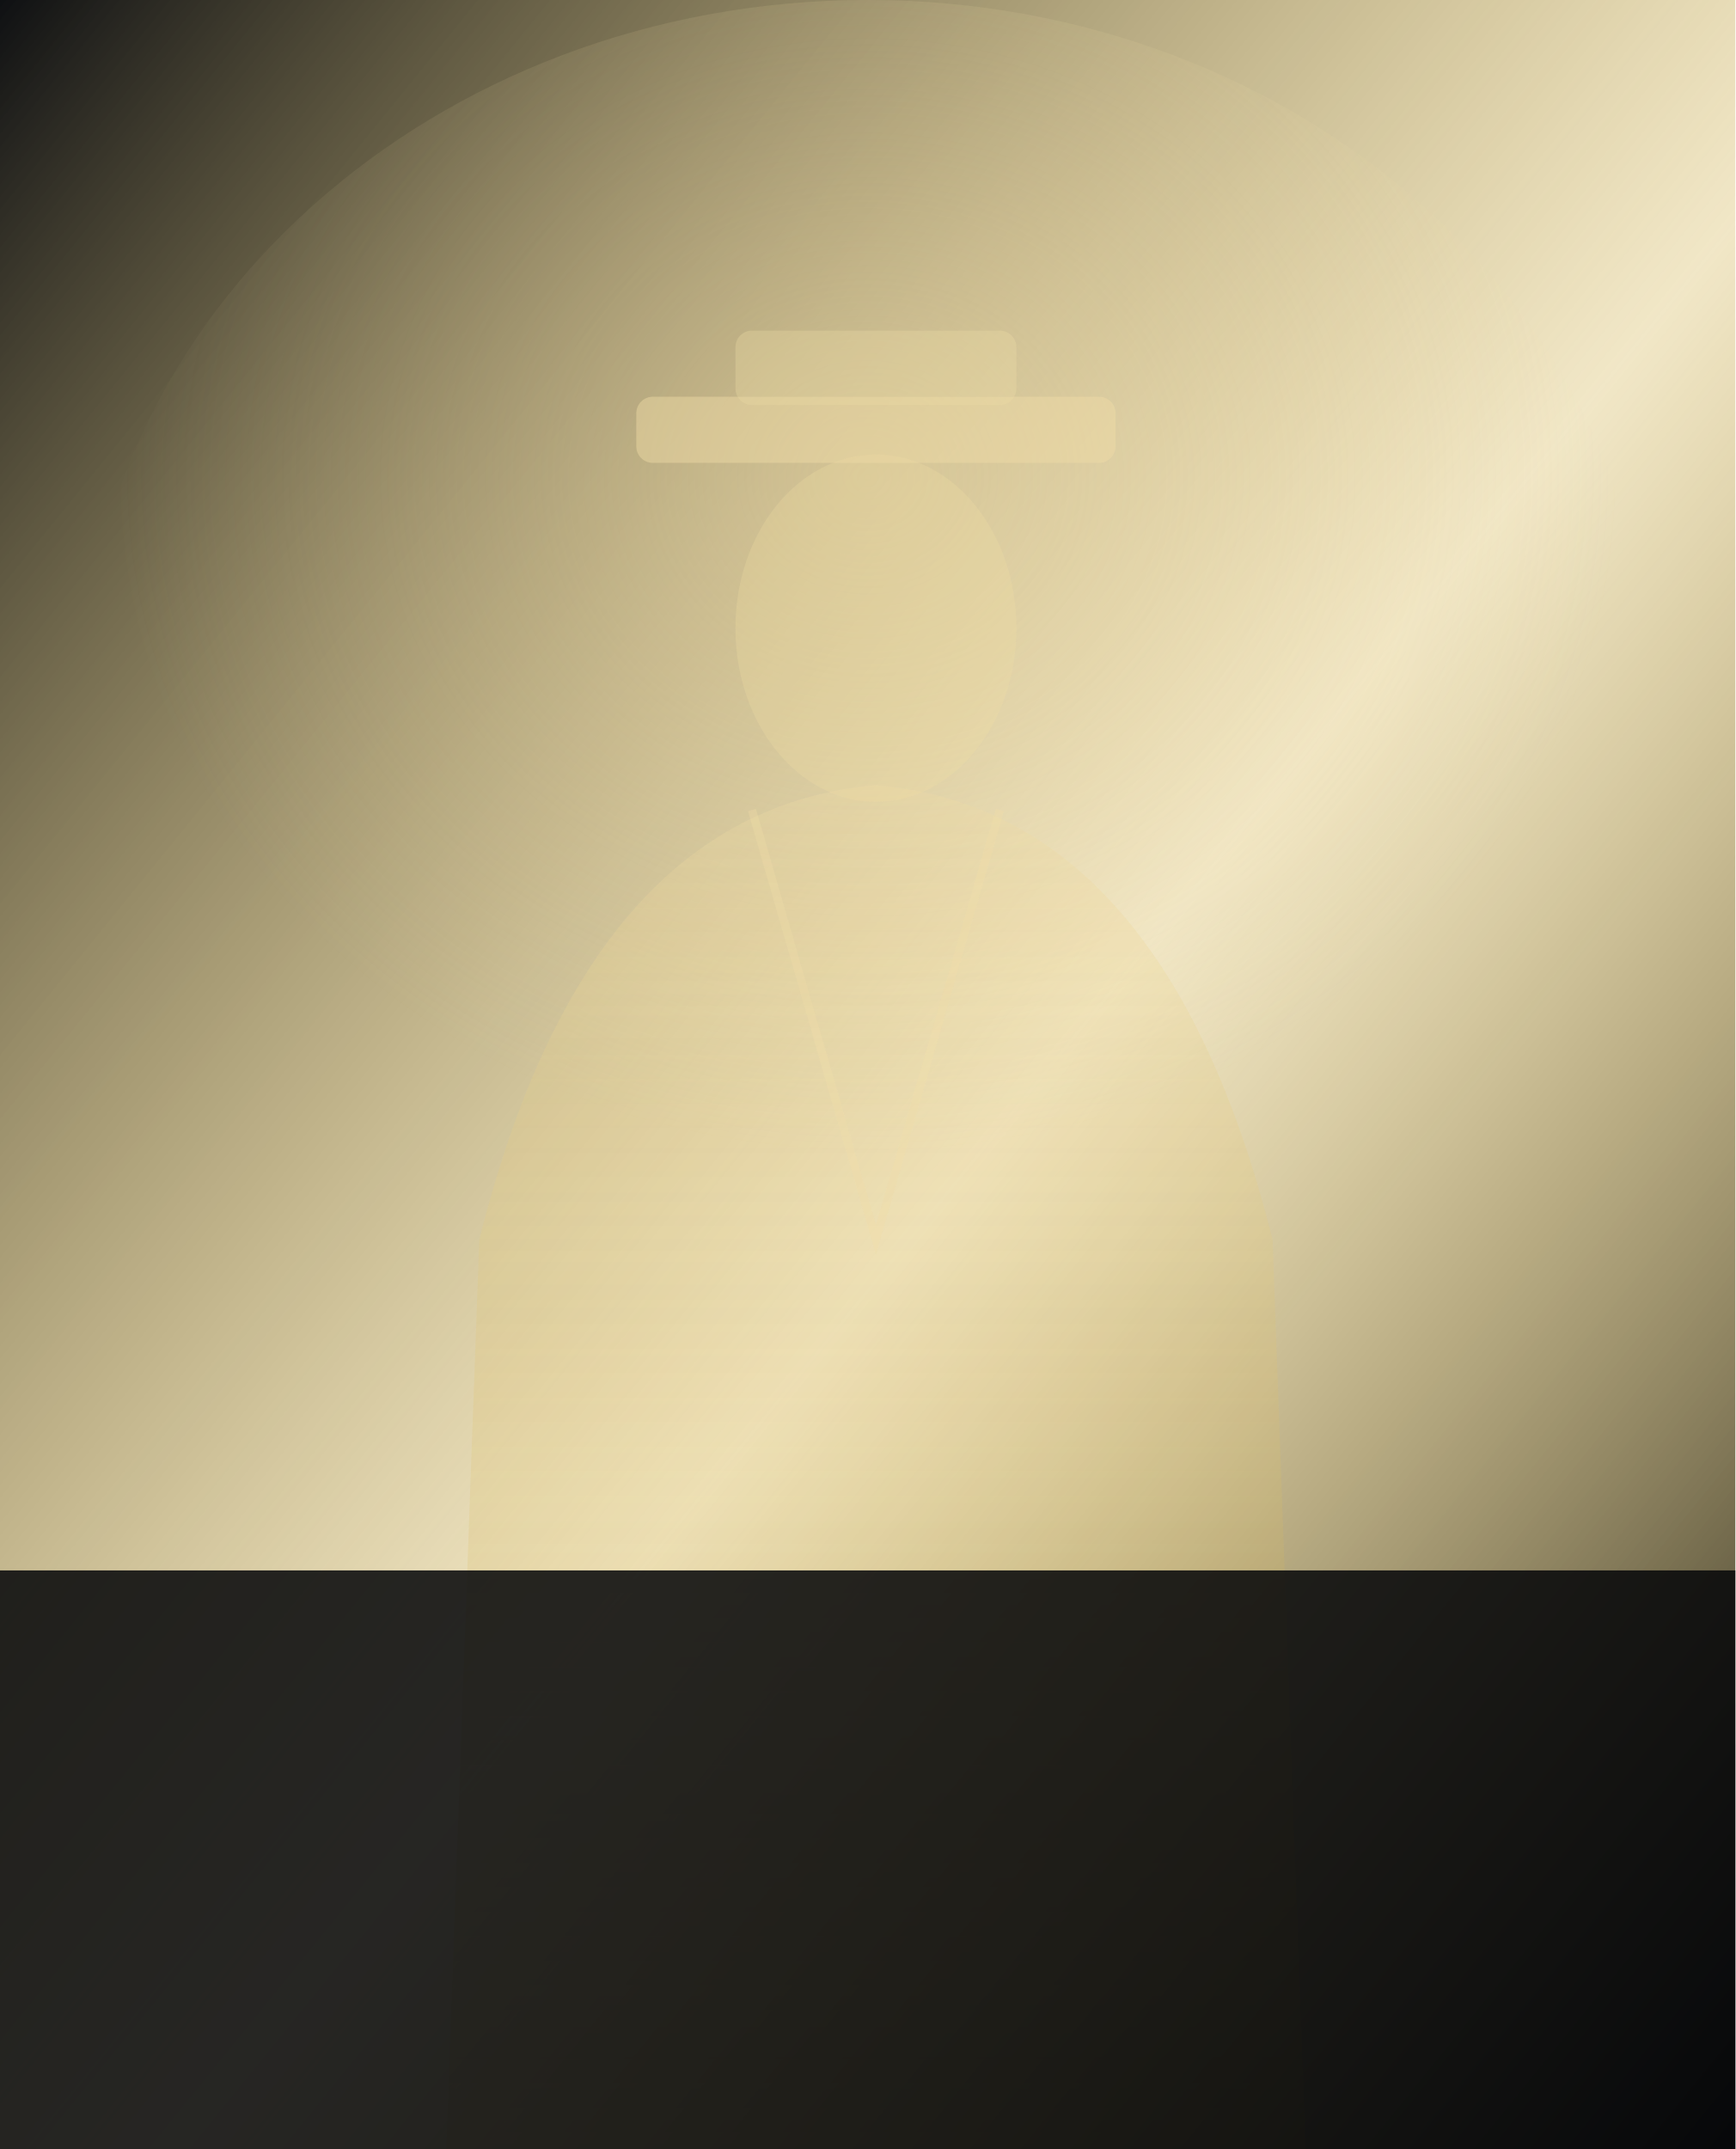
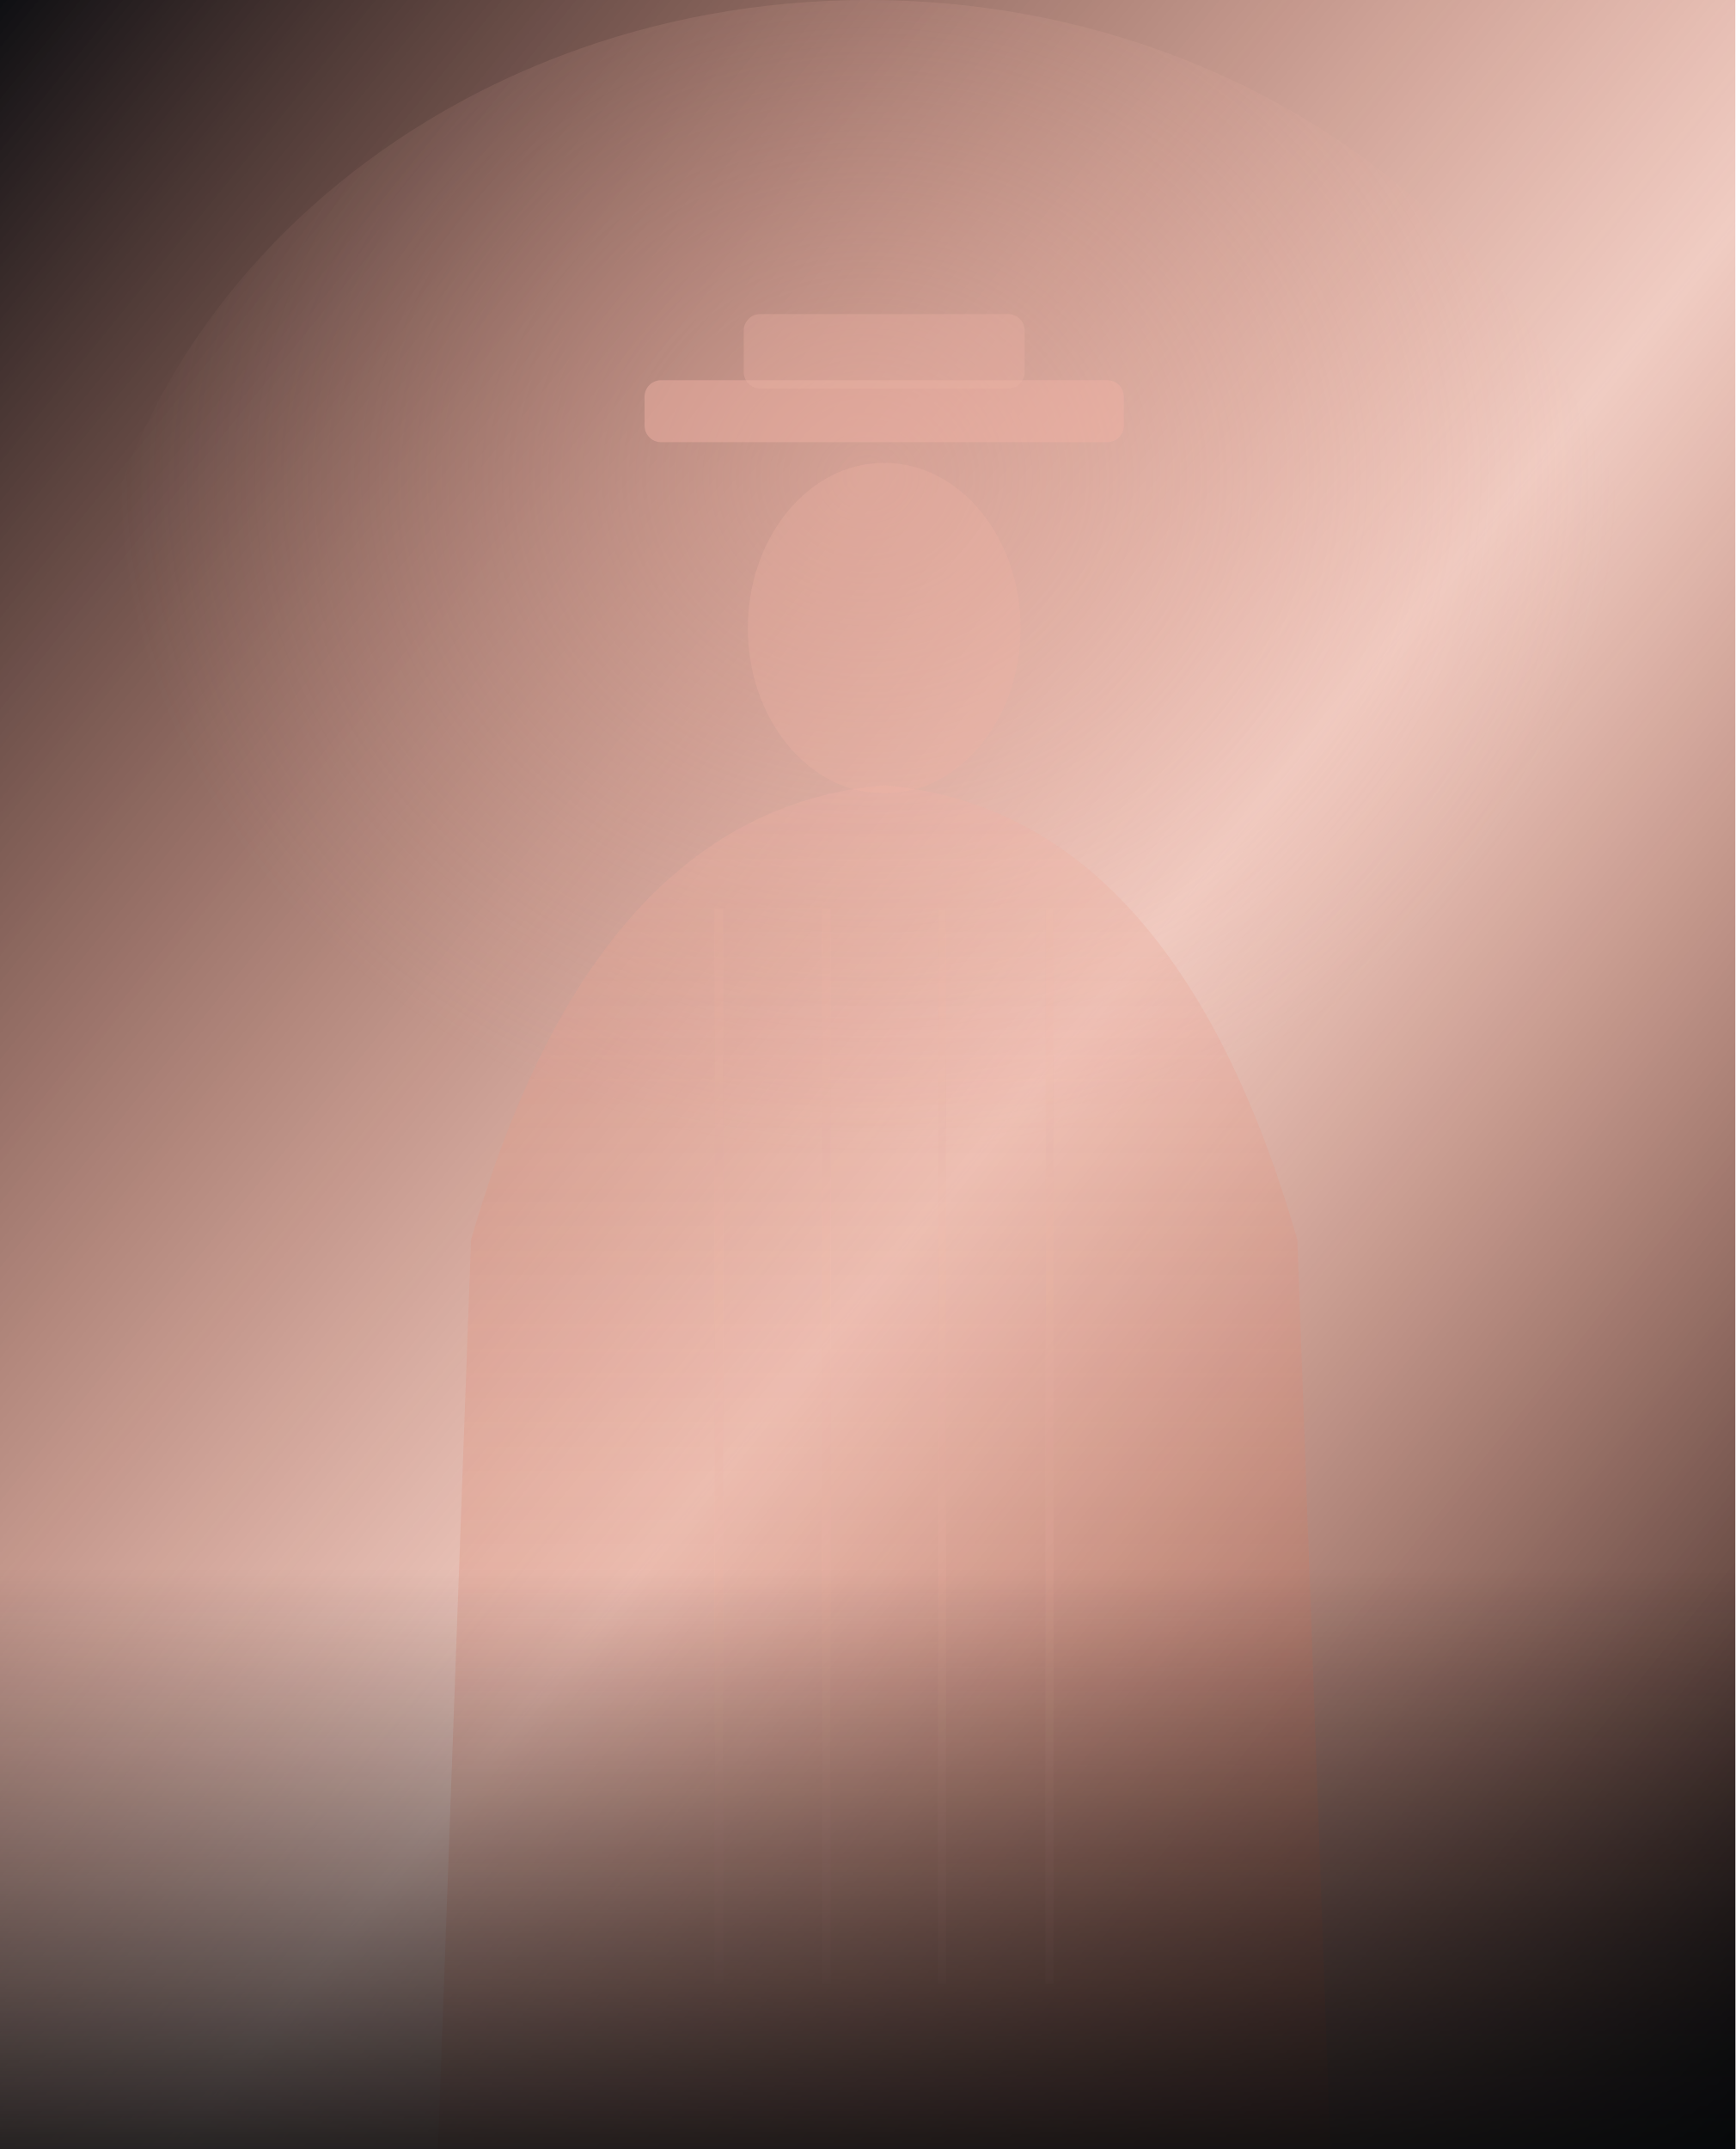
<svg xmlns="http://www.w3.org/2000/svg" viewBox="0 0 420 520" width="420" height="520">
  <defs>
    <linearGradient id="pbg" x1="0" y1="0" x2="1" y2="1">
      <stop offset="0%" stop-color="#0b0d11" />
-       <stop offset="55%" stop-color="rgba(201,162,39,0.26)" />
+       <stop offset="55%" stop-color="rgba(201,73,39,0.28)" />
      <stop offset="100%" stop-color="#07090b" />
    </linearGradient>
    <radialGradient id="pglow" cx="50%" cy="34%" r="48%">
-       <stop offset="0%" stop-color="rgba(240,220,166,0.42)" />
-       <stop offset="100%" stop-color="rgba(240,220,166,0)" />
+       <stop offset="0%" stop-color="rgba(240,179,166,0.44)" />
+       <stop offset="100%" stop-color="rgba(240,179,166,0)" />
    </radialGradient>
    <linearGradient id="robe" x1="0" y1="0" x2="0" y2="1">
-       <stop offset="0%" stop-color="rgba(240,220,166,0.34)" />
-       <stop offset="100%" stop-color="rgba(201,162,39,0.12)" />
+       <stop offset="0%" stop-color="rgba(240,179,166,0.34)" />
+       <stop offset="100%" stop-color="rgba(201,73,39,0.12)" />
+     </linearGradient>
+     <linearGradient id="pbg2" x1="0" y1="0" x2="0" y2="1">
+       <stop offset="0%" stop-color="rgba(6,8,10,0)" />
+       <stop offset="100%" stop-color="rgba(6,8,10,0.86)" />
    </linearGradient>
  </defs>
  <rect width="420" height="520" fill="url(#pbg)" />
  <ellipse cx="210" cy="170" rx="190" ry="170" fill="url(#pglow)" />
-   <g transform="translate(212 0)" opacity="0.9">
-     <rect x="-58" y="96" width="116" height="16" rx="4" fill="rgba(240,220,166,0.5)" />
-     <rect x="-34" y="80" width="68" height="18" rx="4" fill="rgba(240,220,166,0.34)" />
-     <ellipse cx="0" cy="152" rx="34" ry="42" fill="rgba(240,220,166,0.3)" />
-     <path d="M-96 300 Q-70 196 0 190 Q70 196 96 300 L104 520 L-104 520 Z" fill="url(#robe)" />
-     <path d="M-30 196 L0 300 L30 196" fill="none" stroke="rgba(240,220,166,0.35)" stroke-width="2" />
+   <g transform="translate(214 0)" opacity="0.92">
+     <rect x="-58" y="92" width="116" height="15" rx="4" fill="rgba(240,179,166,0.5)" />
+     <rect x="-34" y="76" width="68" height="18" rx="4" fill="rgba(240,179,166,0.34)" />
+     <ellipse cx="0" cy="152" rx="33" ry="40" fill="rgba(240,179,166,0.3)" />
+     <path d="M-100 300 Q-70 196 0 190 Q70 196 100 300 L108 520 L-108 520 Z" fill="url(#robe)" />
+     <path d="M-40 220 L-40 480 M-14 220 L-14 480 M14 220 L14 480 M40 220 L40 480" stroke="rgba(240,179,166,0.12)" stroke-width="2" />
  </g>
-   <rect y="380" width="420" height="140" fill="rgba(6,8,10,0.86)" />
+   <rect y="380" width="420" height="140" fill="url(#pbg2)" />
</svg>
